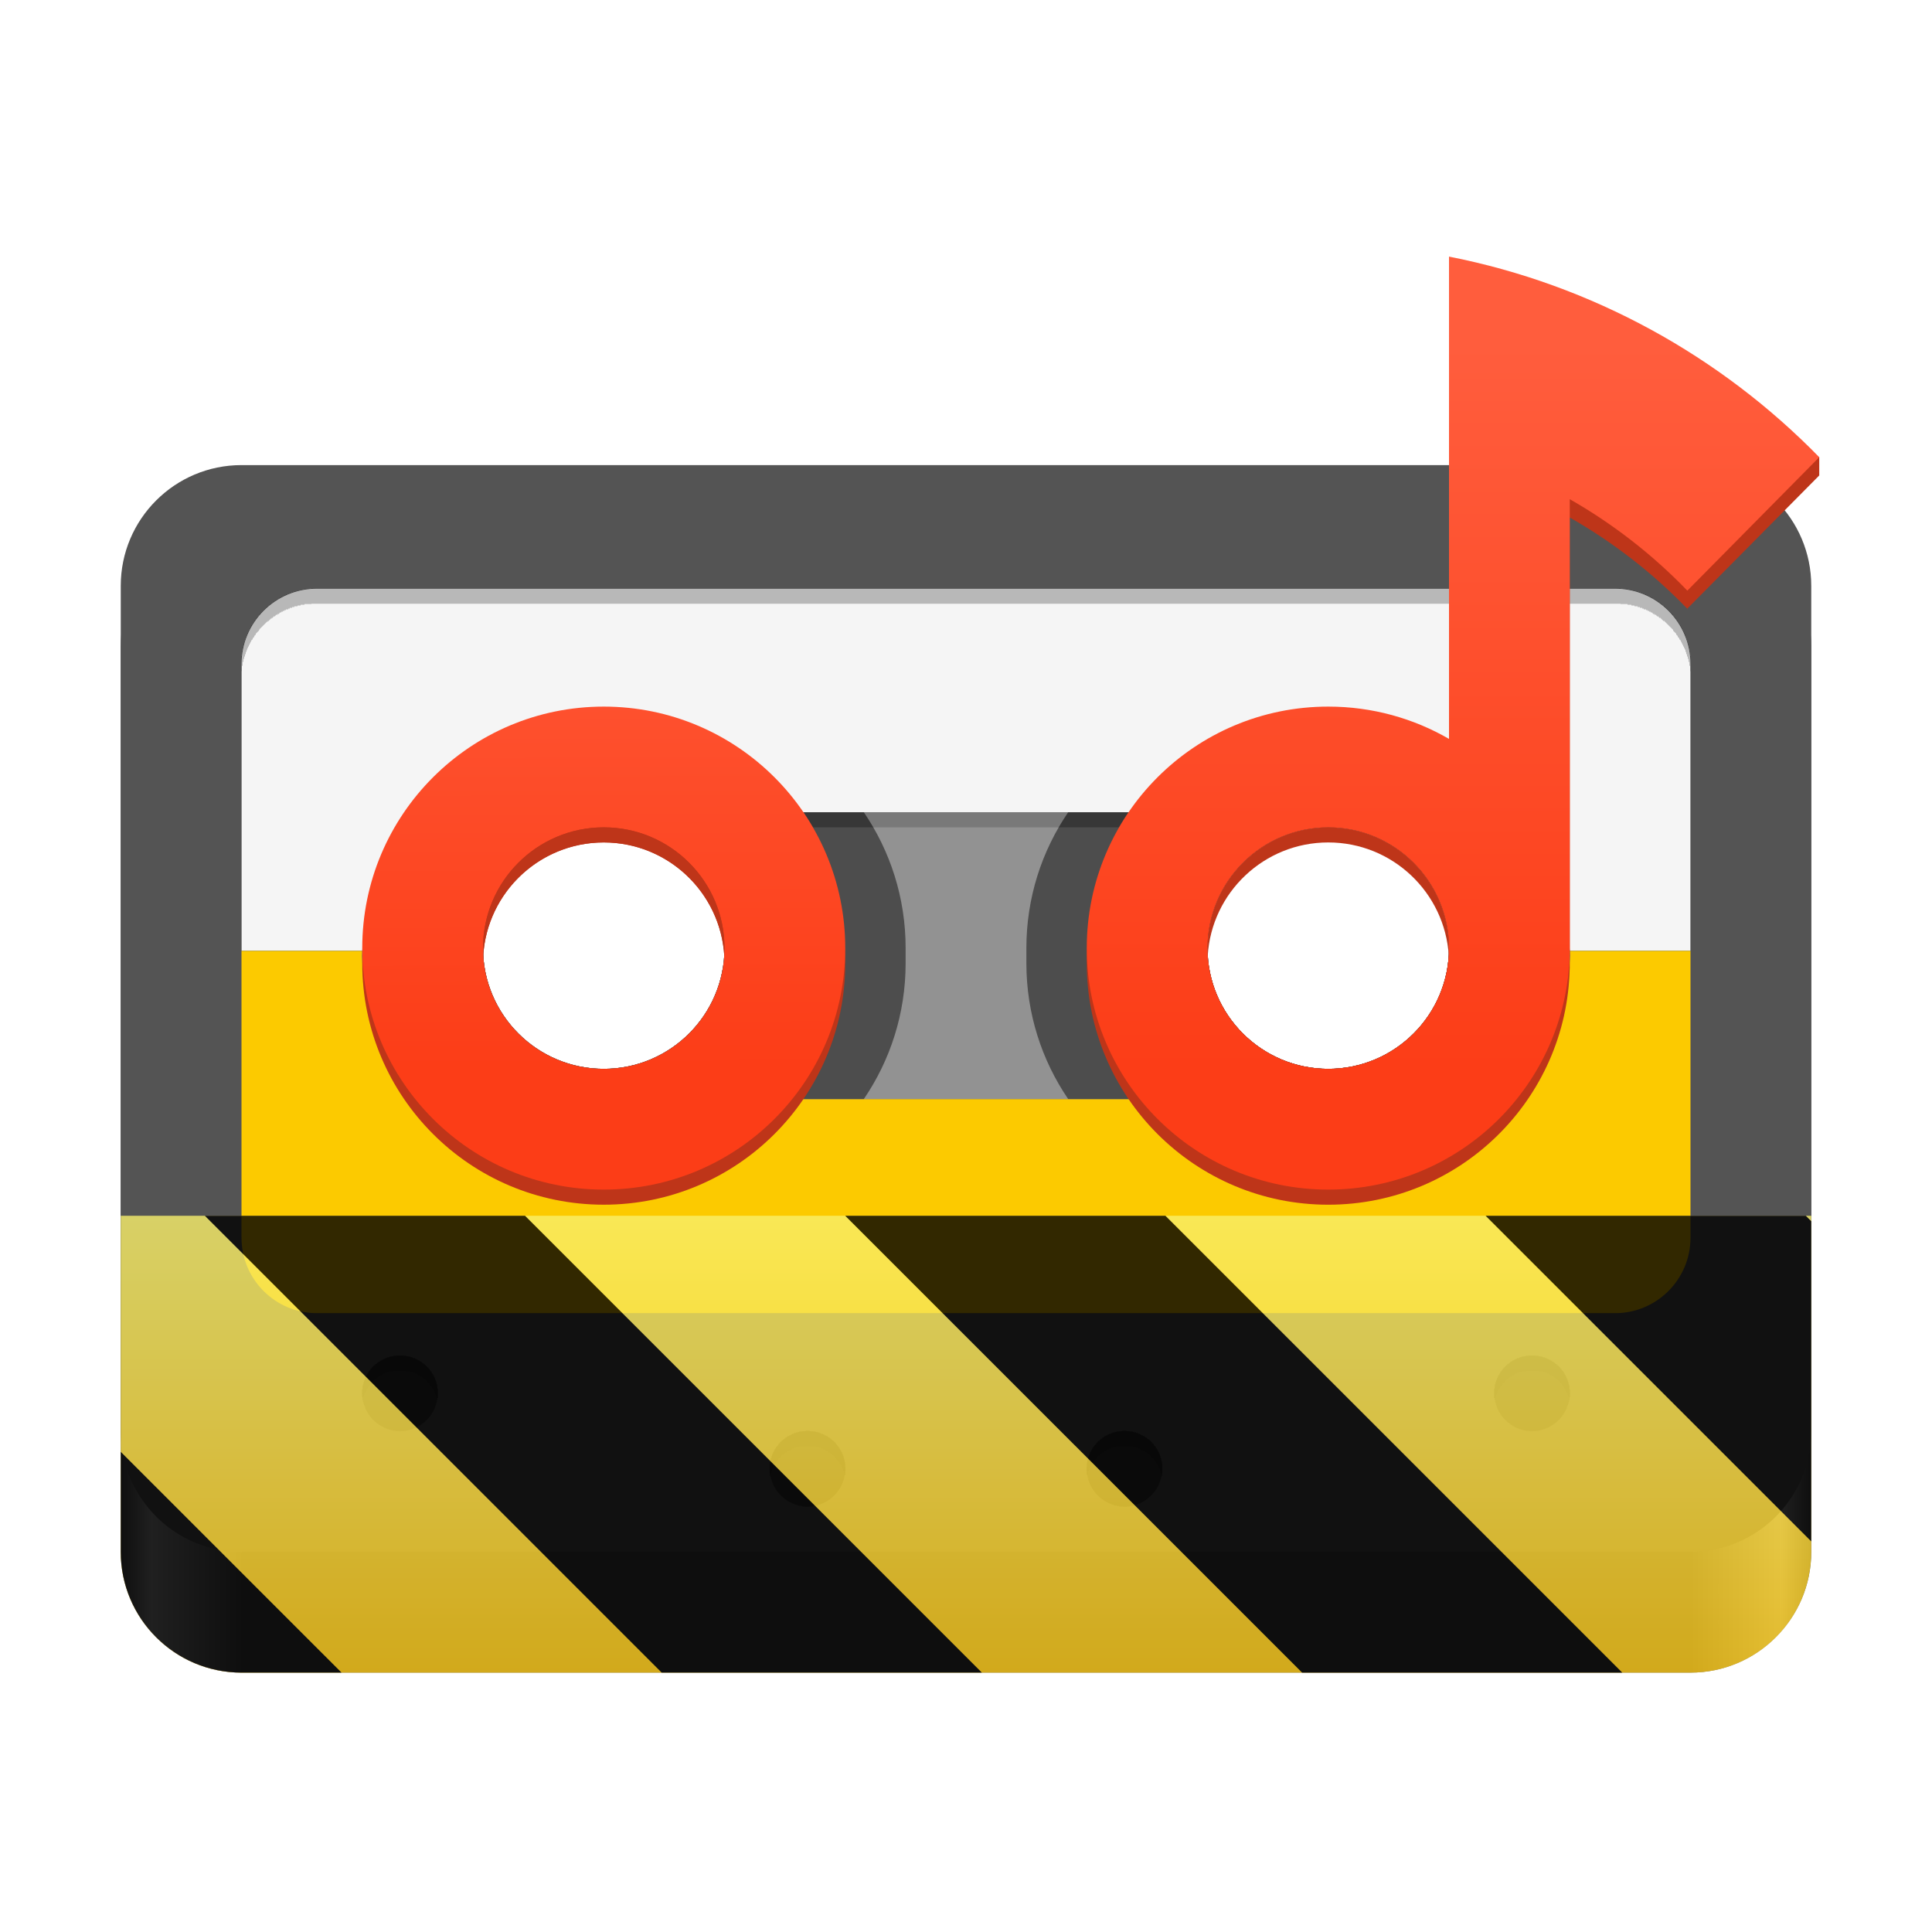
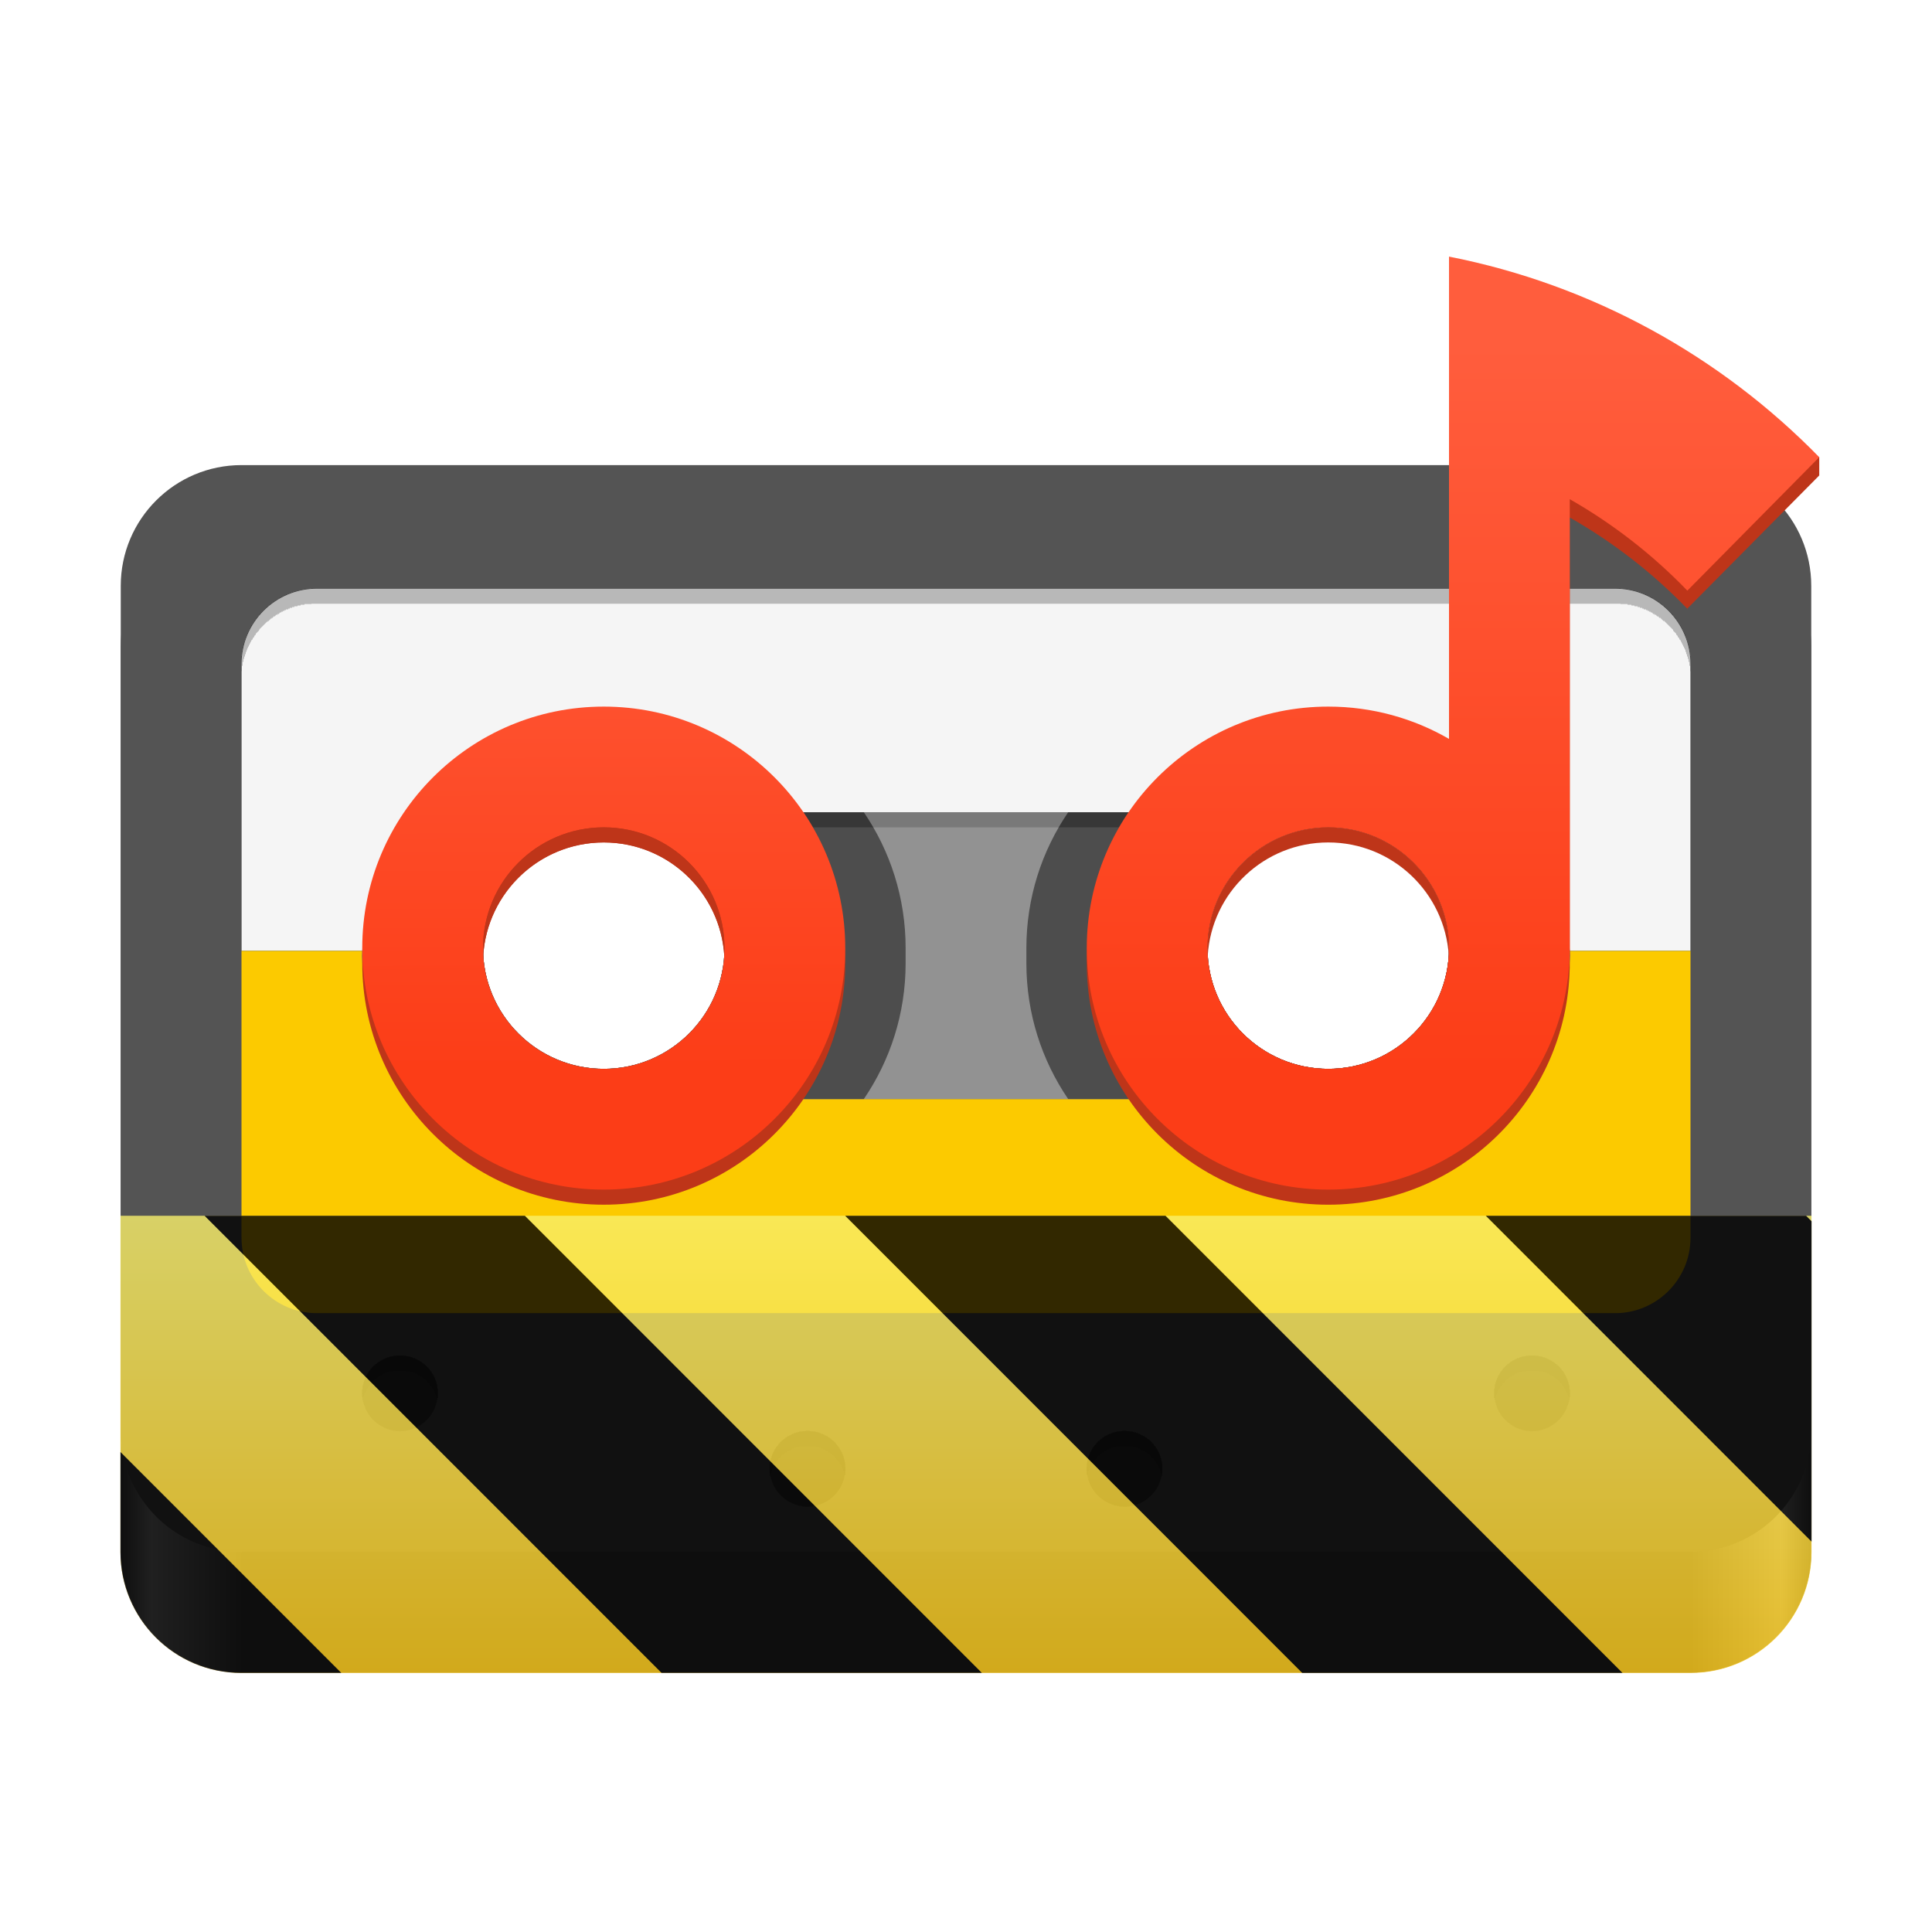
<svg xmlns="http://www.w3.org/2000/svg" xmlns:xlink="http://www.w3.org/1999/xlink" width="128" height="128" version="1.1" id="svg16">
  <defs id="defs8">
    <linearGradient id="linearGradient37">
      <stop style="stop-color:#f9f06b;stop-opacity:1;" offset="0" id="stop37" />
      <stop style="stop-color:#f5c211;stop-opacity:1;" offset="1" id="stop38" />
    </linearGradient>
    <linearGradient id="paint0_linear_12_4" x1="8" y1="110.815" x2="120" y2="110.815" gradientUnits="userSpaceOnUse" gradientTransform="translate(1.730367,-7.465136)">
      <stop stop-color="#545454" id="stop26" offset="0" style="stop-color:#474747;stop-opacity:1;" />
      <stop offset="0.018" stop-color="#9F9F9F" id="stop27" />
      <stop offset="0.072" stop-color="#545454" id="stop28" style="stop-color:#474747;stop-opacity:1;" />
      <stop offset="0.929" stop-color="#545454" id="stop29" style="stop-color:#474747;stop-opacity:1;" />
      <stop offset="0.982" stop-color="#9F9F9F" id="stop30" />
      <stop offset="1" stop-color="#545454" id="stop31" style="stop-color:#474747;stop-opacity:1;" />
    </linearGradient>
    <filter id="filter0_i_12_4" x="16" y="39" width="96" height="24" filterUnits="userSpaceOnUse" color-interpolation-filters="sRGB">
      <feFlood flood-opacity="0" result="BackgroundImageFix" id="feFlood17" />
      <feBlend mode="normal" in="SourceGraphic" in2="BackgroundImageFix" result="shape" id="feBlend17" />
      <feColorMatrix in="SourceAlpha" type="matrix" values="0 0 0 0 0 0 0 0 0 0 0 0 0 0 0 0 0 0 127 0" result="hardAlpha" id="feColorMatrix17" />
      <feOffset dy="1" id="feOffset17" />
      <feComposite in2="hardAlpha" operator="arithmetic" k2="-1" k3="1" id="feComposite17" k1="0" k4="0" />
      <feColorMatrix type="matrix" values="0 0 0 0 0 0 0 0 0 0 0 0 0 0 0 0 0 0 0.25 0" id="feColorMatrix18" />
      <feBlend mode="normal" in2="shape" result="effect1_innerShadow_12_4" id="feBlend18" />
    </filter>
    <filter id="filter1_i_12_4" x="99" y="89.815" width="5" height="5" filterUnits="userSpaceOnUse" color-interpolation-filters="sRGB">
      <feFlood flood-opacity="0" result="BackgroundImageFix" id="feFlood18" />
      <feBlend mode="normal" in="SourceGraphic" in2="BackgroundImageFix" result="shape" id="feBlend19" />
      <feColorMatrix in="SourceAlpha" type="matrix" values="0 0 0 0 0 0 0 0 0 0 0 0 0 0 0 0 0 0 127 0" result="hardAlpha" id="feColorMatrix19" />
      <feOffset dy="1" id="feOffset19" />
      <feComposite in2="hardAlpha" operator="arithmetic" k2="-1" k3="1" id="feComposite19" k1="0" k4="0" />
      <feColorMatrix type="matrix" values="0 0 0 0 0 0 0 0 0 0 0 0 0 0 0 0 0 0 0.25 0" id="feColorMatrix20" />
      <feBlend mode="normal" in2="shape" result="effect1_innerShadow_12_4" id="feBlend20" />
    </filter>
    <filter id="filter2_i_12_4" x="51" y="94.815" width="5" height="5" filterUnits="userSpaceOnUse" color-interpolation-filters="sRGB">
      <feFlood flood-opacity="0" result="BackgroundImageFix" id="feFlood20" />
      <feBlend mode="normal" in="SourceGraphic" in2="BackgroundImageFix" result="shape" id="feBlend21" />
      <feColorMatrix in="SourceAlpha" type="matrix" values="0 0 0 0 0 0 0 0 0 0 0 0 0 0 0 0 0 0 127 0" result="hardAlpha" id="feColorMatrix21" />
      <feOffset dy="1" id="feOffset21" />
      <feComposite in2="hardAlpha" operator="arithmetic" k2="-1" k3="1" id="feComposite21" k1="0" k4="0" />
      <feColorMatrix type="matrix" values="0 0 0 0 0 0 0 0 0 0 0 0 0 0 0 0 0 0 0.25 0" id="feColorMatrix22" />
      <feBlend mode="normal" in2="shape" result="effect1_innerShadow_12_4" id="feBlend22" />
    </filter>
    <filter id="filter3_i_12_4" x="72" y="94.815" width="5" height="5" filterUnits="userSpaceOnUse" color-interpolation-filters="sRGB">
      <feFlood flood-opacity="0" result="BackgroundImageFix" id="feFlood22" />
      <feBlend mode="normal" in="SourceGraphic" in2="BackgroundImageFix" result="shape" id="feBlend23" />
      <feColorMatrix in="SourceAlpha" type="matrix" values="0 0 0 0 0 0 0 0 0 0 0 0 0 0 0 0 0 0 127 0" result="hardAlpha" id="feColorMatrix23" />
      <feOffset dy="1" id="feOffset23" />
      <feComposite in2="hardAlpha" operator="arithmetic" k2="-1" k3="1" id="feComposite23" k1="0" k4="0" />
      <feColorMatrix type="matrix" values="0 0 0 0 0 0 0 0 0 0 0 0 0 0 0 0 0 0 0.25 0" id="feColorMatrix24" />
      <feBlend mode="normal" in2="shape" result="effect1_innerShadow_12_4" id="feBlend24" />
    </filter>
    <filter id="filter4_i_12_4" x="24" y="89.815" width="5" height="5" filterUnits="userSpaceOnUse" color-interpolation-filters="sRGB">
      <feFlood flood-opacity="0" result="BackgroundImageFix" id="feFlood24" />
      <feBlend mode="normal" in="SourceGraphic" in2="BackgroundImageFix" result="shape" id="feBlend25" />
      <feColorMatrix in="SourceAlpha" type="matrix" values="0 0 0 0 0 0 0 0 0 0 0 0 0 0 0 0 0 0 127 0" result="hardAlpha" id="feColorMatrix25" />
      <feOffset dy="1" id="feOffset25" />
      <feComposite in2="hardAlpha" operator="arithmetic" k2="-1" k3="1" id="feComposite25" k1="0" k4="0" />
      <feColorMatrix type="matrix" values="0 0 0 0 0 0 0 0 0 0 0 0 0 0 0 0 0 0 0.25 0" id="feColorMatrix26" />
      <feBlend mode="normal" in2="shape" result="effect1_innerShadow_12_4" id="feBlend26" />
    </filter>
    <linearGradient id="paint1_linear_12_4" x1="96.001" y1="22.815" x2="96.001" y2="70.815" gradientUnits="userSpaceOnUse" gradientTransform="translate(1.730367,-7.465136)">
      <stop stop-color="#FF5D3D" id="stop32" />
      <stop offset="1" stop-color="#FC3D17" id="stop33" />
    </linearGradient>
    <linearGradient id="paint2_linear_12_4" x1="40" y1="30.815" x2="40.097" y2="70.814" gradientUnits="userSpaceOnUse" gradientTransform="translate(1.730367,-7.465136)">
      <stop stop-color="#FF5D3D" id="stop34" />
      <stop offset="1" stop-color="#FC3D17" id="stop35" />
    </linearGradient>
    <linearGradient xlink:href="#linearGradient37" id="linearGradient38" x1="252.641" y1="-543.734" x2="282.908" y2="-543.734" gradientUnits="userSpaceOnUse" gradientTransform="rotate(90,-158.5,-313.5)" />
    <linearGradient id="paint0_linear_12_4-3" x1="8" y1="110.815" x2="120" y2="110.815" gradientUnits="userSpaceOnUse" gradientTransform="translate(18,54)">
      <stop stop-color="#545454" id="stop26-6" offset="0" style="stop-color:#474747;stop-opacity:1;" />
      <stop offset="0.018" stop-color="#9F9F9F" id="stop27-7" />
      <stop offset="0.072" stop-color="#545454" id="stop28-5" style="stop-color:#474747;stop-opacity:1;" />
      <stop offset="0.929" stop-color="#545454" id="stop29-3" style="stop-color:#474747;stop-opacity:1;" />
      <stop offset="0.982" stop-color="#9F9F9F" id="stop30-5" />
      <stop offset="1" stop-color="#545454" id="stop31-6" style="stop-color:#474747;stop-opacity:1;" />
    </linearGradient>
    <filter id="filter0_i_12_4-2" x="16" y="39" width="96" height="24" filterUnits="userSpaceOnUse" color-interpolation-filters="sRGB">
      <feFlood flood-opacity="0" result="BackgroundImageFix" id="feFlood17-9" />
      <feBlend mode="normal" in="SourceGraphic" in2="BackgroundImageFix" result="shape" id="feBlend17-1" />
      <feColorMatrix in="SourceAlpha" type="matrix" values="0 0 0 0 0 0 0 0 0 0 0 0 0 0 0 0 0 0 127 0" result="hardAlpha" id="feColorMatrix17-2" />
      <feOffset dy="1" id="feOffset17-7" />
      <feComposite in2="hardAlpha" operator="arithmetic" k2="-1" k3="1" id="feComposite17-0" k1="0" k4="0" />
      <feColorMatrix type="matrix" values="0 0 0 0 0 0 0 0 0 0 0 0 0 0 0 0 0 0 0.25 0" id="feColorMatrix18-9" />
      <feBlend mode="normal" in2="shape" result="effect1_innerShadow_12_4" id="feBlend18-3" />
    </filter>
    <filter id="filter1_i_12_4-6" x="99" y="89.815" width="5" height="5" filterUnits="userSpaceOnUse" color-interpolation-filters="sRGB">
      <feFlood flood-opacity="0" result="BackgroundImageFix" id="feFlood18-0" />
      <feBlend mode="normal" in="SourceGraphic" in2="BackgroundImageFix" result="shape" id="feBlend19-6" />
      <feColorMatrix in="SourceAlpha" type="matrix" values="0 0 0 0 0 0 0 0 0 0 0 0 0 0 0 0 0 0 127 0" result="hardAlpha" id="feColorMatrix19-2" />
      <feOffset dy="1" id="feOffset19-6" />
      <feComposite in2="hardAlpha" operator="arithmetic" k2="-1" k3="1" id="feComposite19-1" k1="0" k4="0" />
      <feColorMatrix type="matrix" values="0 0 0 0 0 0 0 0 0 0 0 0 0 0 0 0 0 0 0.25 0" id="feColorMatrix20-8" />
      <feBlend mode="normal" in2="shape" result="effect1_innerShadow_12_4" id="feBlend20-7" />
    </filter>
    <filter id="filter2_i_12_4-9" x="51" y="94.815" width="5" height="5" filterUnits="userSpaceOnUse" color-interpolation-filters="sRGB">
      <feFlood flood-opacity="0" result="BackgroundImageFix" id="feFlood20-2" />
      <feBlend mode="normal" in="SourceGraphic" in2="BackgroundImageFix" result="shape" id="feBlend21-0" />
      <feColorMatrix in="SourceAlpha" type="matrix" values="0 0 0 0 0 0 0 0 0 0 0 0 0 0 0 0 0 0 127 0" result="hardAlpha" id="feColorMatrix21-2" />
      <feOffset dy="1" id="feOffset21-3" />
      <feComposite in2="hardAlpha" operator="arithmetic" k2="-1" k3="1" id="feComposite21-7" k1="0" k4="0" />
      <feColorMatrix type="matrix" values="0 0 0 0 0 0 0 0 0 0 0 0 0 0 0 0 0 0 0.25 0" id="feColorMatrix22-5" />
      <feBlend mode="normal" in2="shape" result="effect1_innerShadow_12_4" id="feBlend22-9" />
    </filter>
    <filter id="filter3_i_12_4-2" x="72" y="94.815" width="5" height="5" filterUnits="userSpaceOnUse" color-interpolation-filters="sRGB">
      <feFlood flood-opacity="0" result="BackgroundImageFix" id="feFlood22-2" />
      <feBlend mode="normal" in="SourceGraphic" in2="BackgroundImageFix" result="shape" id="feBlend23-8" />
      <feColorMatrix in="SourceAlpha" type="matrix" values="0 0 0 0 0 0 0 0 0 0 0 0 0 0 0 0 0 0 127 0" result="hardAlpha" id="feColorMatrix23-9" />
      <feOffset dy="1" id="feOffset23-7" />
      <feComposite in2="hardAlpha" operator="arithmetic" k2="-1" k3="1" id="feComposite23-3" k1="0" k4="0" />
      <feColorMatrix type="matrix" values="0 0 0 0 0 0 0 0 0 0 0 0 0 0 0 0 0 0 0.25 0" id="feColorMatrix24-6" />
      <feBlend mode="normal" in2="shape" result="effect1_innerShadow_12_4" id="feBlend24-1" />
    </filter>
    <filter id="filter4_i_12_4-2" x="24" y="89.815" width="5" height="5" filterUnits="userSpaceOnUse" color-interpolation-filters="sRGB">
      <feFlood flood-opacity="0" result="BackgroundImageFix" id="feFlood24-9" />
      <feBlend mode="normal" in="SourceGraphic" in2="BackgroundImageFix" result="shape" id="feBlend25-3" />
      <feColorMatrix in="SourceAlpha" type="matrix" values="0 0 0 0 0 0 0 0 0 0 0 0 0 0 0 0 0 0 127 0" result="hardAlpha" id="feColorMatrix25-1" />
      <feOffset dy="1" id="feOffset25-9" />
      <feComposite in2="hardAlpha" operator="arithmetic" k2="-1" k3="1" id="feComposite25-4" k1="0" k4="0" />
      <feColorMatrix type="matrix" values="0 0 0 0 0 0 0 0 0 0 0 0 0 0 0 0 0 0 0.25 0" id="feColorMatrix26-7" />
      <feBlend mode="normal" in2="shape" result="effect1_innerShadow_12_4" id="feBlend26-8" />
    </filter>
    <linearGradient id="paint1_linear_12_4-4" x1="96.001" y1="22.815" x2="96.001" y2="70.815" gradientUnits="userSpaceOnUse" gradientTransform="translate(18,54)">
      <stop stop-color="#FF5D3D" id="stop32-5" />
      <stop offset="1" stop-color="#FC3D17" id="stop33-0" />
    </linearGradient>
    <linearGradient id="paint2_linear_12_4-3" x1="40" y1="30.815" x2="40.097" y2="70.814" gradientUnits="userSpaceOnUse" gradientTransform="translate(18,54)">
      <stop stop-color="#FF5D3D" id="stop34-6" />
      <stop offset="1" stop-color="#FC3D17" id="stop35-1" />
    </linearGradient>
  </defs>
  <g id="g1" transform="translate(-1.729744,7.465136)" style="display:inline">
    <path fill-rule="evenodd" clip-rule="evenodd" d="m 17.73,27.349 c -4.418,0 -8,3.582 -8,8 v 60 c 0,4.418 3.582,8 8,8 h 96 c 4.418,0 8,-3.582 8,-8 v -60 c 0,-4.418 -3.582,-8 -8,-8 z m 24,36 c 4.418,0 8,-3.582 8,-8 0,-4.418 -3.582,-8 -8,-8 -4.418,0 -8,3.582 -8,8 0,4.418 3.582,8 8,8 z m 48,0 c 4.418,0 8,-3.582 8,-8 0,-4.418 -3.582,-8 -8,-8 -4.418,0 -8,3.582 -8,8 0,4.418 3.582,8 8,8 z" fill="url(#paint0_linear_12_4)" id="path1" style="fill:url(#paint0_linear_12_4)" />
    <path fill-rule="evenodd" clip-rule="evenodd" d="m 17.73,23.349 c -4.418,0 -8,3.582 -8,8 v 56 c 0,4.418 3.582,8 8,8 h 96 c 4.418,0 8,-3.582 8,-8 v -56 c 0,-4.418 -3.582,-8 -8,-8 z m 24,40 c 4.418,0 8,-3.582 8,-8 0,-4.418 -3.582,-8 -8,-8 -4.418,0 -8,3.582 -8,8 0,4.418 3.582,8 8,8 z m 48,0 c 4.418,0 8,-3.582 8,-8 0,-4.418 -3.582,-8 -8,-8 -4.418,0 -8,3.582 -8,8 0,4.418 3.582,8 8,8 z" fill="#606060" id="path2" style="fill:#545454;fill-opacity:1" />
    <g filter="url(#filter0_i_12_4)" id="g3" transform="translate(1.730367,-7.465136)">
      <path d="m 21,39 c -2.761,0 -5,2.239 -5,5 v 19 h 8.005 c 0.166,-5.101 4.354,-9.185 9.495,-9.185 h 61 c 5.141,0 9.329,4.084 9.495,9.185 H 112 V 44 c 0,-2.761 -2.239,-5 -5,-5 z" fill="#f5f5f5" id="path3" />
    </g>
    <path d="m 25.735,55.535 c -0.003,0.104 -0.005,0.209 -0.005,0.315 0,5.247 4.253,9.5 9.5,9.5 h 61 c 5.247,0 9.5,-4.253 9.5,-9.5 0,-0.105 -0.002,-0.21 -0.005,-0.315 h 8.005 v 19 c 0,2.761 -2.239,5 -5,5 H 22.73 c -2.761,0 -5,-2.239 -5,-5 v -19 z" fill="#fcca00" id="path4" />
    <g filter="url(#filter1_i_12_4)" id="g4" transform="translate(1.730367,-7.465136)">
      <path id="circle4" style="fill:#333333" d="m 104,92.315 a 2.5,2.5 0 0 1 -2.5,2.5 2.5,2.5 0 0 1 -2.5,-2.5 2.5,2.5 0 0 1 2.5,-2.5 2.5,2.5 0 0 1 2.5,2.5 z" />
    </g>
    <g filter="url(#filter2_i_12_4)" id="g5" transform="translate(1.730367,-7.465136)">
      <path id="circle5" style="fill:#333333" d="m 56,97.315 a 2.5,2.5 0 0 1 -2.5,2.5 2.5,2.5 0 0 1 -2.5,-2.5 2.5,2.5 0 0 1 2.5,-2.5 2.5,2.5 0 0 1 2.5,2.5 z" />
    </g>
    <g filter="url(#filter3_i_12_4)" id="g6" transform="translate(1.730367,-7.465136)">
      <path id="circle6" style="fill:#333333" d="m 77,97.315 a 2.5,2.5 0 0 1 -2.5,2.5 2.5,2.5 0 0 1 -2.5,-2.5 2.5,2.5 0 0 1 2.5,-2.5 2.5,2.5 0 0 1 2.5,2.5 z" />
    </g>
    <g filter="url(#filter4_i_12_4)" id="g7" transform="translate(1.730367,-7.465136)">
      <path id="circle7" style="fill:#333333" d="m 29,92.315 a 2.5,2.5 0 0 1 -2.5,2.5 2.5,2.5 0 0 1 -2.5,-2.5 2.5,2.5 0 0 1 2.5,-2.5 2.5,2.5 0 0 1 2.5,2.5 z" />
    </g>
    <path fill-rule="evenodd" clip-rule="evenodd" d="m 25.73,55.849 c 0,-5.247 4.253,-9.5 9.5,-9.5 h 61 c 5.247,0 9.5,4.253 9.5,9.5 0,5.247 -4.253,9.5 -9.5,9.5 h -61 c -5.247,0 -9.5,-4.253 -9.5,-9.5 z m 72,-0.5 c 0,4.418 -3.582,8 -8,8 -4.418,0 -8,-3.582 -8,-8 0,-4.418 3.582,-8 8,-8 4.418,0 8,3.582 8,8 z m -56,8 c 4.418,0 8,-3.582 8,-8 0,-4.418 -3.582,-8 -8,-8 -4.418,0 -8,3.582 -8,8 0,4.418 3.582,8 8,8 z" fill="#929292" id="path7" />
    <path fill-rule="evenodd" clip-rule="evenodd" d="m 58.961,46.349 h -23.731 c -5.247,0 -9.5,4.253 -9.5,9.5 0,5.247 4.253,9.5 9.5,9.5 h 23.731 c 1.748,-2.564 2.769,-5.663 2.769,-9 v -1 c 0,-3.337 -1.022,-6.436 -2.769,-9 z m -9.231,9 c 0,4.418 -3.582,8 -8,8 -4.418,0 -8,-3.582 -8,-8 0,-4.418 3.582,-8 8,-8 4.418,0 8,3.582 8,8 z" fill="#6C6C6C" id="path8" style="fill:#4d4d4d" />
    <path fill-rule="evenodd" clip-rule="evenodd" d="m 105.73,55.849 c 0,-5.247 -4.253,-9.5 -9.5,-9.5 h -23.731 c -1.748,2.564 -2.769,5.663 -2.769,9 v 1 c 0,3.337 1.022,6.436 2.769,9 h 23.731 c 5.247,0 9.5,-4.253 9.5,-9.5 z m -8,-0.5 c 0,4.418 -3.582,8 -8,8 -4.418,0 -8,-3.582 -8,-8 0,-4.418 3.582,-8 8,-8 4.418,0 8,3.582 8,8 z" fill="#6C6C6C" id="path9" style="fill:#4d4d4d" />
    <g style="mix-blend-mode:soft-light" id="g10" transform="translate(1.730367,-7.465136)">
      <path d="M 74.769,53.815 H 53.231 c 0.221,0.325 0.431,0.658 0.629,1 h 20.281 c 0.198,-0.342 0.407,-0.675 0.629,-1 z" fill="#4d4d4d" id="path10-3" />
    </g>
    <path d="m 113.514,32.861 0.045,0.046 -0.025,0.024 z" fill="#be3519" id="path11" />
    <path fill-rule="evenodd" clip-rule="evenodd" d="m 122.26,24.035 -8.746,8.826 c -2.286,-2.363 -4.906,-4.401 -7.784,-6.039 v 29.874 l -0.004,0.001 c -0.184,8.676 -7.276,15.653 -15.996,15.653 -8.837,0 -16,-7.163 -16,-16 0,-8.837 7.163,-16 16,-16 2.914,0 5.647,0.779 8,2.14 v -29.14 h 8 v 11.773 c 9.693,-1.618 16.53,-2.307 16.53,-2.307 z m -32.53,39.315 c 4.418,0 8,-3.582 8,-8 0,-4.418 -3.582,-8 -8,-8 -4.418,0 -8,3.582 -8,8 0,4.418 3.582,8 8,8 z" fill="#be3519" id="path12-6" />
    <path fill-rule="evenodd" clip-rule="evenodd" d="m 97.73,9.535 c 9.52,1.872 18.01,6.615 24.53,13.29 l -8.74,8.841 c -2.287,-2.37 -4.909,-4.416 -7.79,-6.059 v 30.088 l -0.004,0.001 c -0.184,8.676 -7.276,15.653 -15.996,15.653 -8.837,0 -16,-7.163 -16,-16 0,-8.837 7.163,-16 16,-16 2.914,0 5.647,0.779 8,2.14 z m -8,53.815 c 4.418,0 8,-3.582 8,-8 0,-4.418 -3.582,-8 -8,-8 -4.418,0 -8,3.582 -8,8 0,4.418 3.582,8 8,8 z" fill="url(#paint1_linear_12_4)" id="path13" style="fill:url(#paint1_linear_12_4)" />
    <path fill-rule="evenodd" clip-rule="evenodd" d="m 41.73,72.349 c 8.837,0 16,-7.163 16,-16 0,-8.836 -7.163,-16 -16,-16 -8.837,0 -16,7.163 -16,16 0,8.837 7.163,16 16,16 z m 0,-8 c 4.418,0 8,-3.582 8,-8 0,-4.418 -3.582,-8 -8,-8 -4.418,0 -8,3.582 -8,8 0,4.418 3.582,8 8,8 z" fill="#be3519" id="path14" />
    <path fill-rule="evenodd" clip-rule="evenodd" d="m 41.73,71.349 c 8.837,0 16,-7.163 16,-16 0,-8.836 -7.163,-16 -16,-16 -8.837,0 -16,7.163 -16,16 0,8.837 7.163,16 16,16 z m 0,-8 c 4.418,0 8,-3.582 8,-8 0,-4.418 -3.582,-8 -8,-8 -4.418,0 -8,3.582 -8,8 0,4.418 3.582,8 8,8 z" fill="url(#paint2_linear_12_4)" id="path15" style="fill:url(#paint2_linear_12_4)" />
    <path d="m 49.715,55.849 c 0.01,-0.165 0.015,-0.332 0.015,-0.5 0,-4.418 -3.582,-8 -8,-8 -4.418,0 -8,3.582 -8,8 0,0.168 0.005,0.335 0.015,0.5 0.258,-4.185 3.734,-7.5 7.985,-7.5 4.25,0 7.726,3.315 7.985,7.5 z" fill="#be3519" id="path16" />
    <path d="m 97.715,55.849 c 0.01,-0.165 0.015,-0.332 0.015,-0.5 0,-4.418 -3.582,-8 -8,-8 -4.418,0 -8,3.582 -8,8 0,0.168 0.005,0.335 0.015,0.5 0.258,-4.185 3.734,-7.5 7.985,-7.5 4.25,0 7.726,3.315 7.985,7.5 z" fill="#be3519" id="path17" />
  </g>
-   <g id="g2" style="display:inline;opacity:0.8" transform="translate(-7.734375,-17.0925)">
+   <g id="g2" style="display:inline;opacity:0.8" transform="matrix(1.000357,0,0,1.000675,-7.759994,-17.15838)">
    <path id="path10" style="display:inline;fill:url(#linearGradient38)" d="m 15.734,97.641 v 22.268 c 0,4.418 3.582,8 8,8 h 96 c 4.418,0 8,-3.582 8,-8 V 97.641 Z" />
    <path id="path12" style="display:inline" d="M 21.307,97.641 51.574,127.908 h 21.213 L 42.52,97.641 Z m 42.426,0 30.27,30.268 H 115.215 L 84.947,97.641 Z m 42.428,0 21.574,21.574 V 98.002 l -0.361,-0.361 z M 15.734,113.281 v 6.627 c 0,4.418 3.582,8 8,8 h 6.629 z" />
  </g>
</svg>
